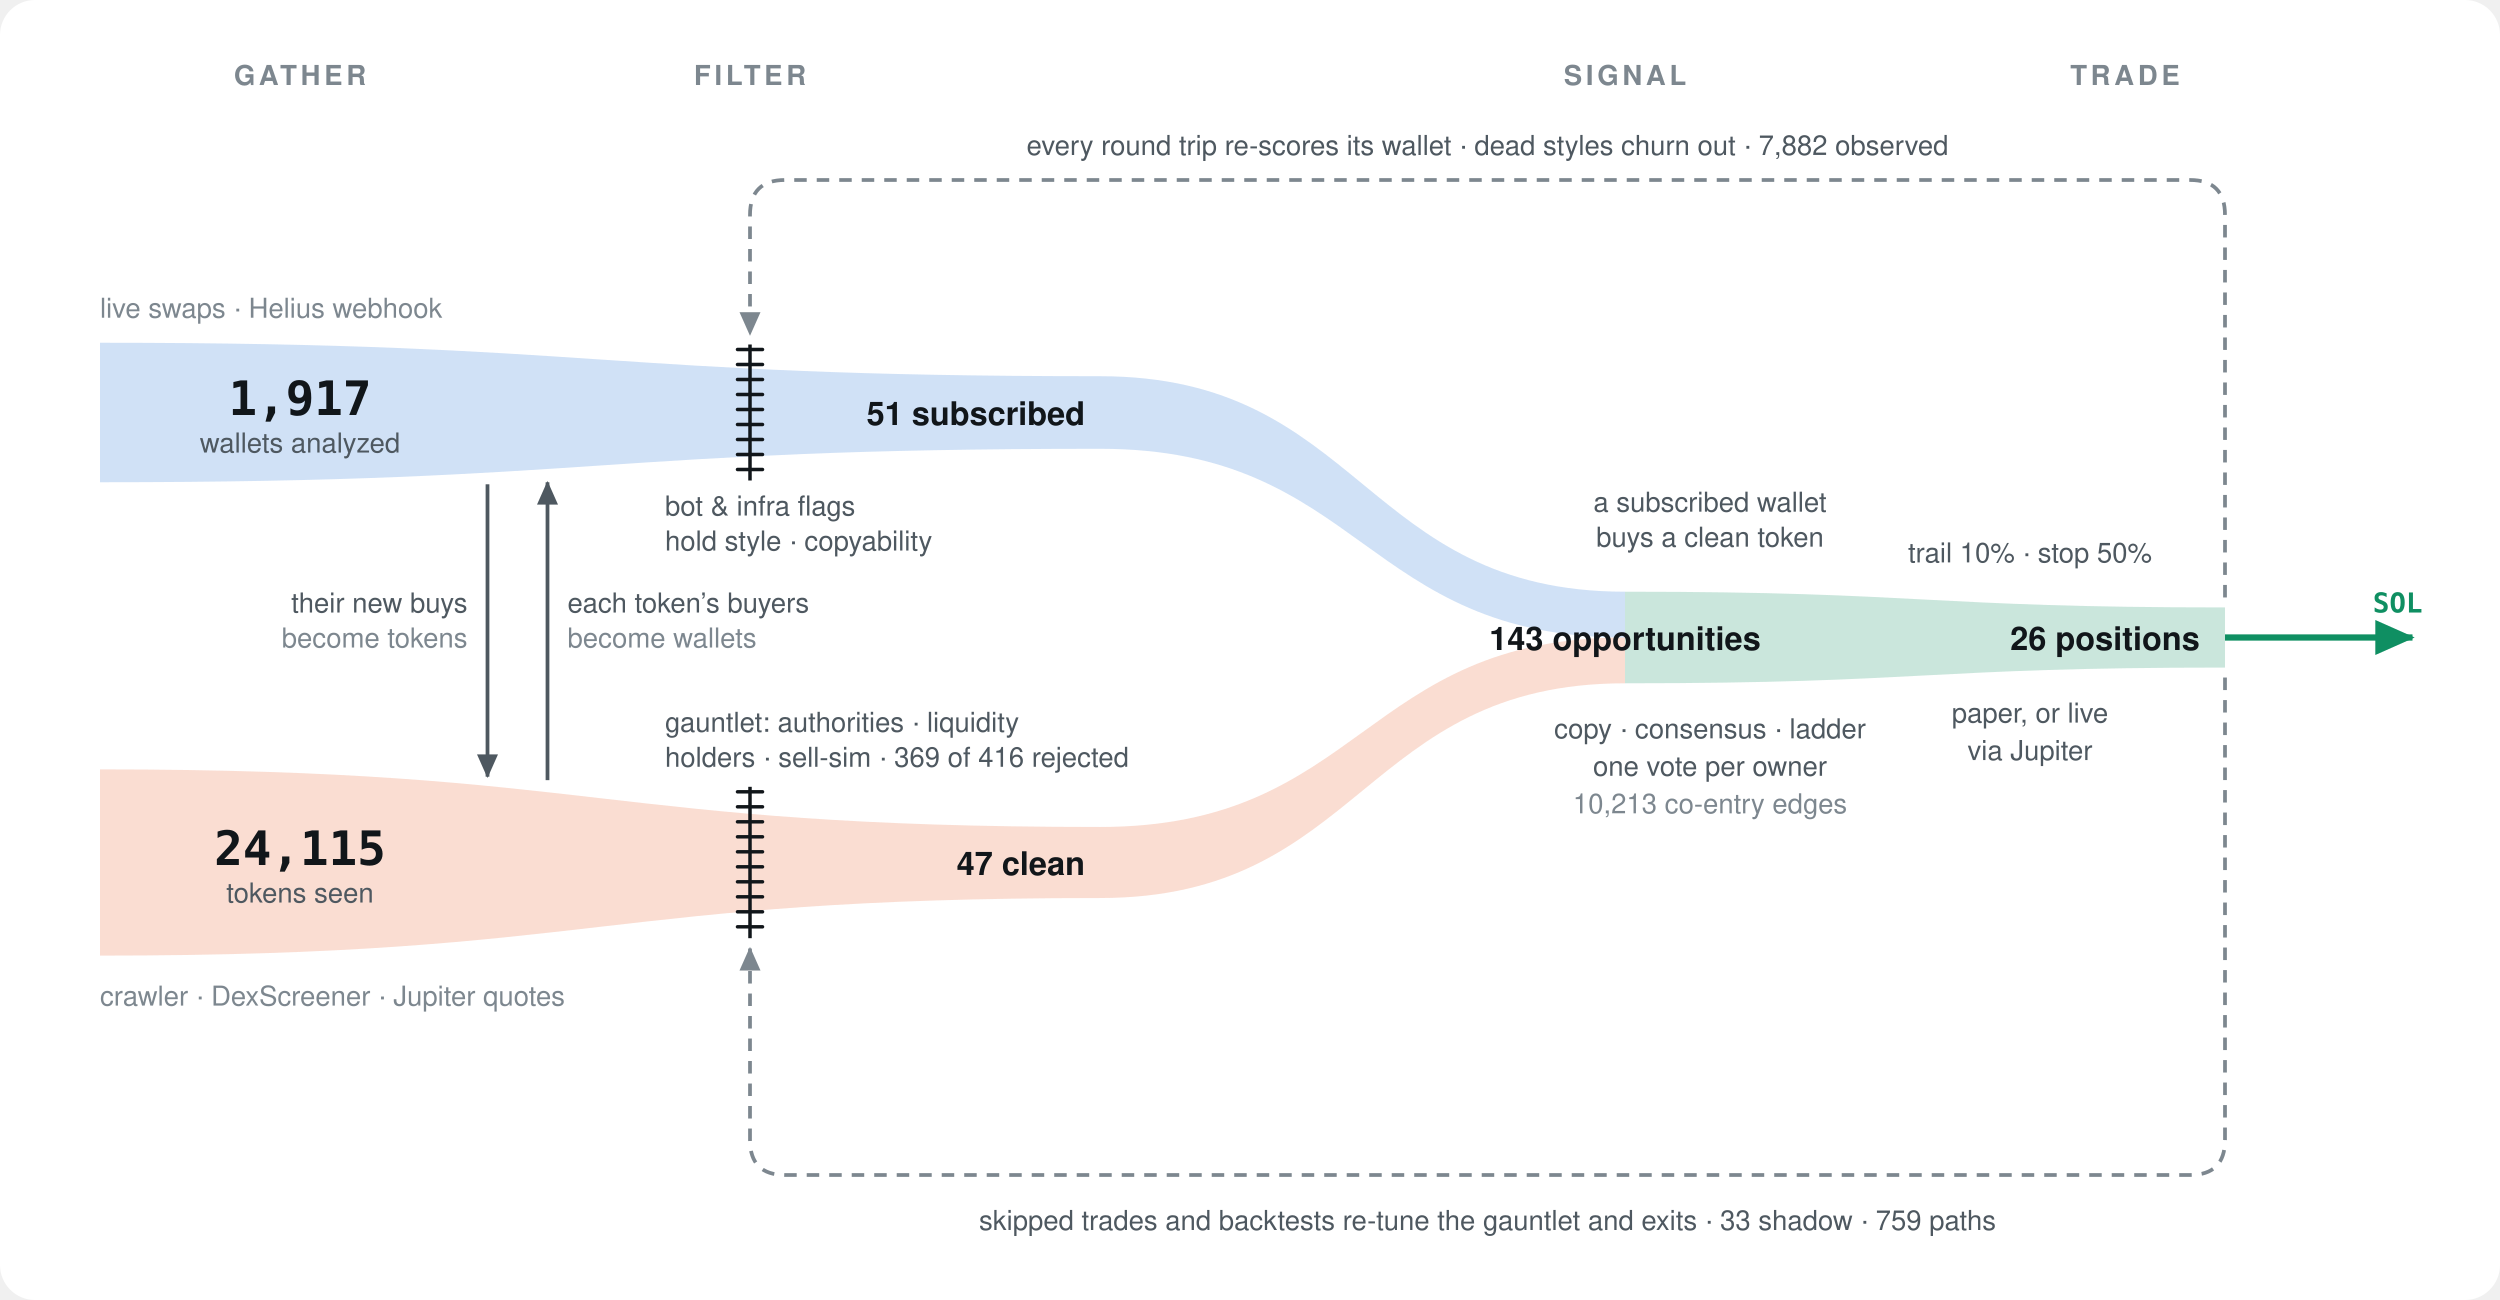
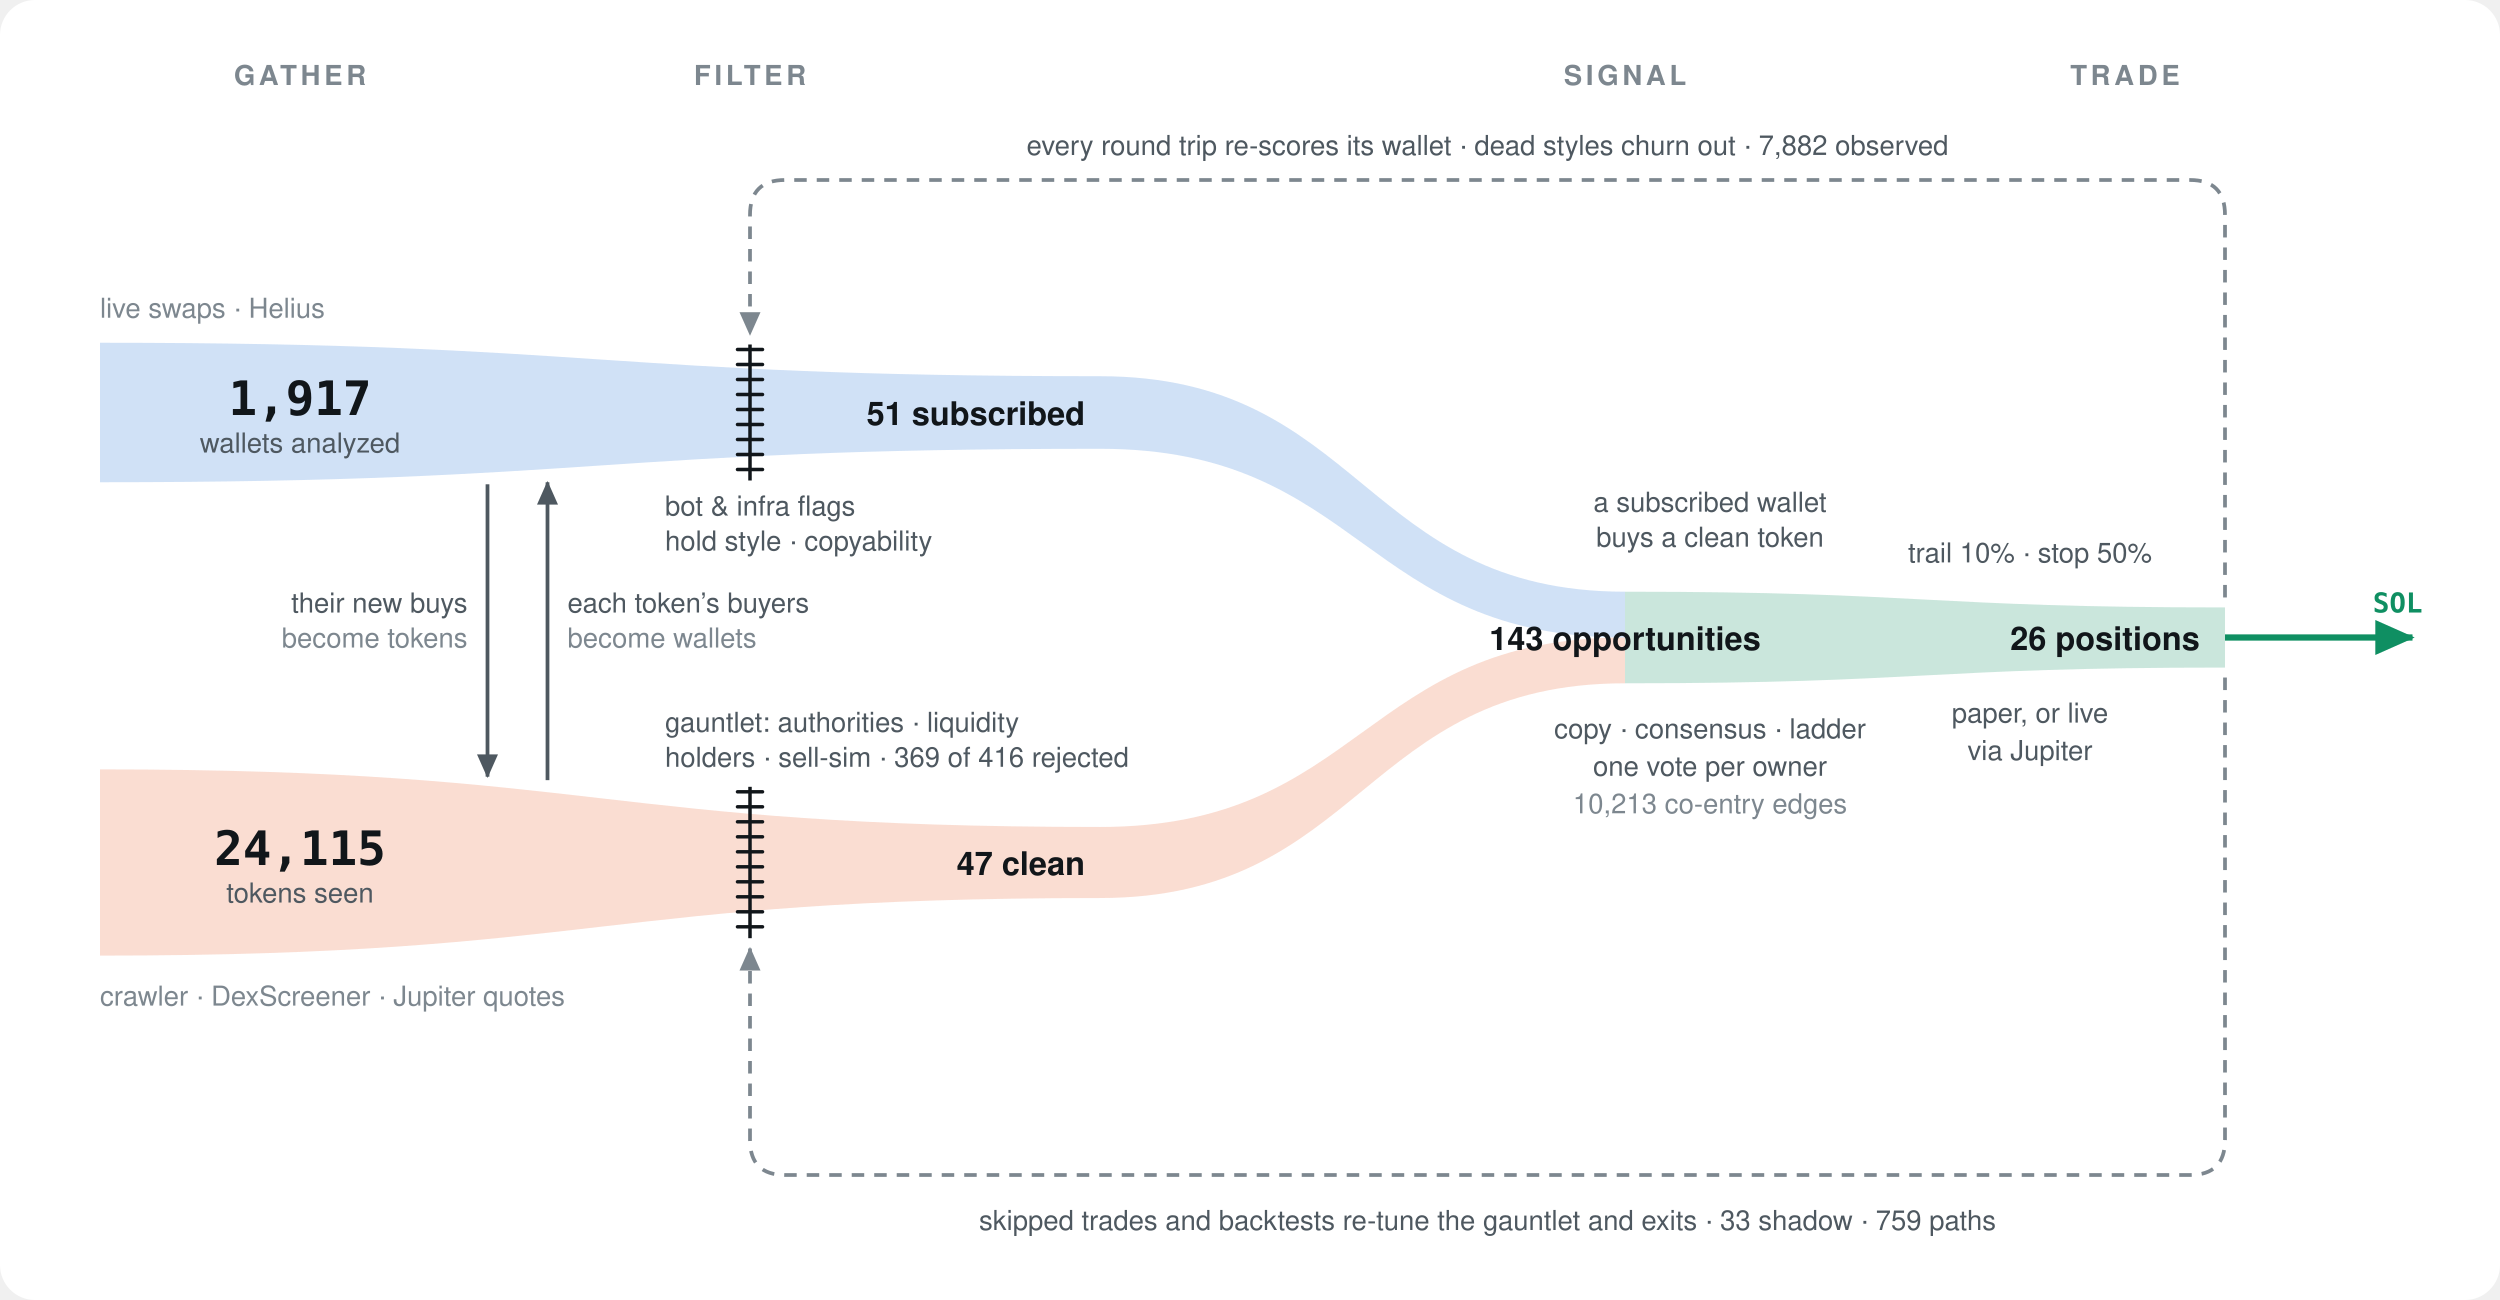
<svg xmlns="http://www.w3.org/2000/svg" viewBox="0 0 1000 520" role="img" aria-label="The million loop: 1,917 wallets and 24,115 tokens feed each other, pass through their filters down to 51 subscribed wallets and 47 clean tokens, merge into 143 opportunities and 26 positions, and every trade's outcome loops back to re-score wallets and re-tune the rules.">
  <defs>
    <marker id="a-ink" viewBox="0 0 10 10" refX="8.5" refY="5" markerWidth="7" markerHeight="7" orient="auto-start-reverse">
      <path d="M0,1 L9,5 L0,9 z" fill="#4e5860" />
    </marker>
    <marker id="a-loop" viewBox="0 0 10 10" refX="8.5" refY="5" markerWidth="7" markerHeight="7" orient="auto-start-reverse">
      <path d="M0,1 L9,5 L0,9 z" fill="#7d878f" />
    </marker>
    <marker id="a-trade" viewBox="0 0 10 10" refX="8.5" refY="5" markerWidth="7" markerHeight="7" orient="auto-start-reverse">
      <path d="M0,1 L9,5 L0,9 z" fill="#0f8f62" />
    </marker>
  </defs>
  <rect width="1000" height="520" rx="14" fill="#ffffff" />
  <text x="120" y="34" font-family="-apple-system, BlinkMacSystemFont, 'Segoe UI', Helvetica, Arial, sans-serif" font-size="11" font-weight="600" fill="#7d878f" text-anchor="middle" letter-spacing="1.5">GATHER</text>
  <text x="300" y="34" font-family="-apple-system, BlinkMacSystemFont, 'Segoe UI', Helvetica, Arial, sans-serif" font-size="11" font-weight="600" fill="#7d878f" text-anchor="middle" letter-spacing="1.5">FILTER</text>
  <text x="650" y="34" font-family="-apple-system, BlinkMacSystemFont, 'Segoe UI', Helvetica, Arial, sans-serif" font-size="11" font-weight="600" fill="#7d878f" text-anchor="middle" letter-spacing="1.5">SIGNAL</text>
  <text x="850" y="34" font-family="-apple-system, BlinkMacSystemFont, 'Segoe UI', Helvetica, Arial, sans-serif" font-size="11" font-weight="600" fill="#7d878f" text-anchor="middle" letter-spacing="1.5">TRADE</text>
  <path d="M40,137.098 C240,137.098 240,150.486 440,150.486 L440,179.514 C240,179.514 240,192.902 40,192.902 Z" fill="#2a78d6" fill-opacity="0.22" />
  <path d="M40,307.751 C240,307.751 240,330.787 440,330.787 L440,359.213 C240,359.213 240,382.249 40,382.249 Z" fill="#eb6834" fill-opacity="0.22" />
  <path d="M440,150.486 C545,150.486 545,236.68 650,236.68 L650,255 C545,255 545,179.514 440,179.514 Z" fill="#2a78d6" fill-opacity="0.22" />
  <path d="M440,330.787 C545,330.787 545,255 650,255 L650,273.32 C545,273.32 545,359.213 440,359.213 Z" fill="#eb6834" fill-opacity="0.22" />
  <path d="M650,236.68 C770,236.68 770,242.973 890,242.973 L890,267.027 C770,267.027 770,273.32 650,273.32 Z" fill="#0f8f62" fill-opacity="0.22" />
  <line x1="890" y1="255" x2="965" y2="255" stroke="#0f8f62" stroke-width="2.5" marker-end="url(#a-trade)" />
  <text x="969" y="245" font-family="ui-monospace, SFMono-Regular, Menlo, Consolas, monospace" font-size="11" font-weight="700" fill="#0f8f62" text-anchor="end">SOL</text>
-   <text x="40" y="127.098" font-family="-apple-system, BlinkMacSystemFont, 'Segoe UI', Helvetica, Arial, sans-serif" font-size="11" font-weight="400" fill="#7d878f" text-anchor="start">live swaps · Helius webhook</text>
+   <text x="40" y="127.098" font-family="-apple-system, BlinkMacSystemFont, 'Segoe UI', Helvetica, Arial, sans-serif" font-size="11" font-weight="400" fill="#7d878f" text-anchor="start">live swaps · Helius</text>
  <text x="40" y="402.249" font-family="-apple-system, BlinkMacSystemFont, 'Segoe UI', Helvetica, Arial, sans-serif" font-size="11" font-weight="400" fill="#7d878f" text-anchor="start">crawler · DexScreener · Jupiter quotes</text>
  <text x="120" y="166" font-family="ui-monospace, SFMono-Regular, Menlo, Consolas, monospace" font-size="19" font-weight="700" fill="#11161a" text-anchor="middle">1,917</text>
  <text x="120" y="181" font-family="-apple-system, BlinkMacSystemFont, 'Segoe UI', Helvetica, Arial, sans-serif" font-size="11" font-weight="400" fill="#4e5860" text-anchor="middle">wallets analyzed</text>
  <text x="120" y="346" font-family="ui-monospace, SFMono-Regular, Menlo, Consolas, monospace" font-size="19" font-weight="700" fill="#11161a" text-anchor="middle">24,115</text>
  <text x="120" y="361" font-family="-apple-system, BlinkMacSystemFont, 'Segoe UI', Helvetica, Arial, sans-serif" font-size="11" font-weight="400" fill="#4e5860" text-anchor="middle">tokens seen</text>
  <line x1="195" y1="193.714" x2="195" y2="310.677" stroke="#4e5860" stroke-width="1.5" marker-end="url(#a-ink)" />
  <line x1="219" y1="312.059" x2="219" y2="192.911" stroke="#4e5860" stroke-width="1.5" marker-end="url(#a-ink)" />
  <text x="187" y="245" font-family="-apple-system, BlinkMacSystemFont, 'Segoe UI', Helvetica, Arial, sans-serif" font-size="11" font-weight="400" fill="#4e5860" text-anchor="end">their new buys</text>
  <text x="187" y="259" font-family="-apple-system, BlinkMacSystemFont, 'Segoe UI', Helvetica, Arial, sans-serif" font-size="11" font-weight="400" fill="#7d878f" text-anchor="end">become tokens</text>
  <text x="227" y="245" font-family="-apple-system, BlinkMacSystemFont, 'Segoe UI', Helvetica, Arial, sans-serif" font-size="11" font-weight="400" fill="#4e5860" text-anchor="start">each token’s buyers</text>
  <text x="227" y="259" font-family="-apple-system, BlinkMacSystemFont, 'Segoe UI', Helvetica, Arial, sans-serif" font-size="11" font-weight="400" fill="#7d878f" text-anchor="start">become wallets</text>
  <line x1="295" y1="139.8" x2="305" y2="139.8" stroke="#11161a" stroke-width="1.4" stroke-linecap="round" />
  <line x1="295" y1="145.8" x2="305" y2="145.8" stroke="#11161a" stroke-width="1.4" stroke-linecap="round" />
  <line x1="295" y1="151.8" x2="305" y2="151.8" stroke="#11161a" stroke-width="1.4" stroke-linecap="round" />
  <line x1="295" y1="157.8" x2="305" y2="157.8" stroke="#11161a" stroke-width="1.4" stroke-linecap="round" />
  <line x1="295" y1="163.8" x2="305" y2="163.8" stroke="#11161a" stroke-width="1.4" stroke-linecap="round" />
  <line x1="295" y1="169.8" x2="305" y2="169.8" stroke="#11161a" stroke-width="1.4" stroke-linecap="round" />
  <line x1="295" y1="175.8" x2="305" y2="175.8" stroke="#11161a" stroke-width="1.4" stroke-linecap="round" />
  <line x1="295" y1="181.8" x2="305" y2="181.8" stroke="#11161a" stroke-width="1.4" stroke-linecap="round" />
  <line x1="295" y1="187.8" x2="305" y2="187.8" stroke="#11161a" stroke-width="1.4" stroke-linecap="round" />
  <line x1="300" y1="137.8" x2="300" y2="192.2" stroke="#11161a" stroke-width="1.4" />
  <line x1="295" y1="316.724" x2="305" y2="316.724" stroke="#11161a" stroke-width="1.4" stroke-linecap="round" />
  <line x1="295" y1="322.724" x2="305" y2="322.724" stroke="#11161a" stroke-width="1.4" stroke-linecap="round" />
  <line x1="295" y1="328.724" x2="305" y2="328.724" stroke="#11161a" stroke-width="1.4" stroke-linecap="round" />
  <line x1="295" y1="334.724" x2="305" y2="334.724" stroke="#11161a" stroke-width="1.4" stroke-linecap="round" />
  <line x1="295" y1="340.724" x2="305" y2="340.724" stroke="#11161a" stroke-width="1.4" stroke-linecap="round" />
  <line x1="295" y1="346.724" x2="305" y2="346.724" stroke="#11161a" stroke-width="1.4" stroke-linecap="round" />
  <line x1="295" y1="352.724" x2="305" y2="352.724" stroke="#11161a" stroke-width="1.4" stroke-linecap="round" />
  <line x1="295" y1="358.724" x2="305" y2="358.724" stroke="#11161a" stroke-width="1.4" stroke-linecap="round" />
  <line x1="295" y1="364.724" x2="305" y2="364.724" stroke="#11161a" stroke-width="1.4" stroke-linecap="round" />
  <line x1="295" y1="370.724" x2="305" y2="370.724" stroke="#11161a" stroke-width="1.4" stroke-linecap="round" />
  <line x1="300" y1="314.724" x2="300" y2="375.276" stroke="#11161a" stroke-width="1.4" />
  <text x="266" y="206.2" font-family="-apple-system, BlinkMacSystemFont, 'Segoe UI', Helvetica, Arial, sans-serif" font-size="11" font-weight="400" fill="#4e5860" text-anchor="start">bot &amp; infra flags</text>
  <text x="266" y="220.2" font-family="-apple-system, BlinkMacSystemFont, 'Segoe UI', Helvetica, Arial, sans-serif" font-size="11" font-weight="400" fill="#4e5860" text-anchor="start">hold style · copyability</text>
  <text x="266" y="292.724" font-family="-apple-system, BlinkMacSystemFont, 'Segoe UI', Helvetica, Arial, sans-serif" font-size="11" font-weight="400" fill="#4e5860" text-anchor="start">gauntlet: authorities · liquidity</text>
  <text x="266" y="306.724" font-family="-apple-system, BlinkMacSystemFont, 'Segoe UI', Helvetica, Arial, sans-serif" font-size="11" font-weight="400" fill="#4e5860" text-anchor="start">holders · sell-sim · 369 of 416 rejected</text>
  <text x="434" y="170" font-family="-apple-system, BlinkMacSystemFont, 'Segoe UI', Helvetica, Arial, sans-serif" font-size="13" font-weight="700" fill="#11161a" text-anchor="end">51 subscribed</text>
  <text x="434" y="350" font-family="-apple-system, BlinkMacSystemFont, 'Segoe UI', Helvetica, Arial, sans-serif" font-size="13" font-weight="700" fill="#11161a" text-anchor="end">47 clean</text>
  <text x="650" y="260" font-family="-apple-system, BlinkMacSystemFont, 'Segoe UI', Helvetica, Arial, sans-serif" font-size="13" font-weight="700" fill="#11161a" text-anchor="middle">143 opportunities</text>
  <text x="684" y="204.68" font-family="-apple-system, BlinkMacSystemFont, 'Segoe UI', Helvetica, Arial, sans-serif" font-size="11" font-weight="400" fill="#4e5860" text-anchor="middle">a subscribed wallet</text>
  <text x="684" y="218.68" font-family="-apple-system, BlinkMacSystemFont, 'Segoe UI', Helvetica, Arial, sans-serif" font-size="11" font-weight="400" fill="#4e5860" text-anchor="middle">buys a clean token</text>
  <text x="684" y="295.32" font-family="-apple-system, BlinkMacSystemFont, 'Segoe UI', Helvetica, Arial, sans-serif" font-size="11" font-weight="400" fill="#4e5860" text-anchor="middle">copy · consensus · ladder</text>
  <text x="684" y="310.32" font-family="-apple-system, BlinkMacSystemFont, 'Segoe UI', Helvetica, Arial, sans-serif" font-size="11" font-weight="400" fill="#4e5860" text-anchor="middle">one vote per owner</text>
  <text x="684" y="325.32" font-family="-apple-system, BlinkMacSystemFont, 'Segoe UI', Helvetica, Arial, sans-serif" font-size="11" font-weight="400" fill="#7d878f" text-anchor="middle">10,213 co-entry edges</text>
  <text x="842" y="260" font-family="-apple-system, BlinkMacSystemFont, 'Segoe UI', Helvetica, Arial, sans-serif" font-size="13" font-weight="700" fill="#11161a" text-anchor="middle">26 positions</text>
  <text x="812" y="224.973" font-family="-apple-system, BlinkMacSystemFont, 'Segoe UI', Helvetica, Arial, sans-serif" font-size="11" font-weight="400" fill="#4e5860" text-anchor="middle">trail 10% · stop 50%</text>
  <text x="812" y="289.027" font-family="-apple-system, BlinkMacSystemFont, 'Segoe UI', Helvetica, Arial, sans-serif" font-size="11" font-weight="400" fill="#4e5860" text-anchor="middle">paper, or live</text>
  <text x="812" y="304.027" font-family="-apple-system, BlinkMacSystemFont, 'Segoe UI', Helvetica, Arial, sans-serif" font-size="11" font-weight="400" fill="#4e5860" text-anchor="middle">via Jupiter</text>
  <path d="M890,238.973 V86 Q890,72 876,72 H314 Q300,72 300,86 V133.8" fill="none" stroke="#7d878f" stroke-width="1.5" stroke-dasharray="5 4" marker-end="url(#a-loop)" />
  <path d="M890,271.027 V456 Q890,470 876,470 H314 Q300,470 300,456 V379.276" fill="none" stroke="#7d878f" stroke-width="1.5" stroke-dasharray="5 4" marker-end="url(#a-loop)" />
  <text x="595" y="62" font-family="-apple-system, BlinkMacSystemFont, 'Segoe UI', Helvetica, Arial, sans-serif" font-size="11" font-weight="400" fill="#4e5860" text-anchor="middle">every round trip re-scores its wallet · dead styles churn out · 7,882 observed</text>
  <text x="595" y="492" font-family="-apple-system, BlinkMacSystemFont, 'Segoe UI', Helvetica, Arial, sans-serif" font-size="11" font-weight="400" fill="#4e5860" text-anchor="middle">skipped trades and backtests re-tune the gauntlet and exits · 33 shadow · 759 paths</text>
</svg>
